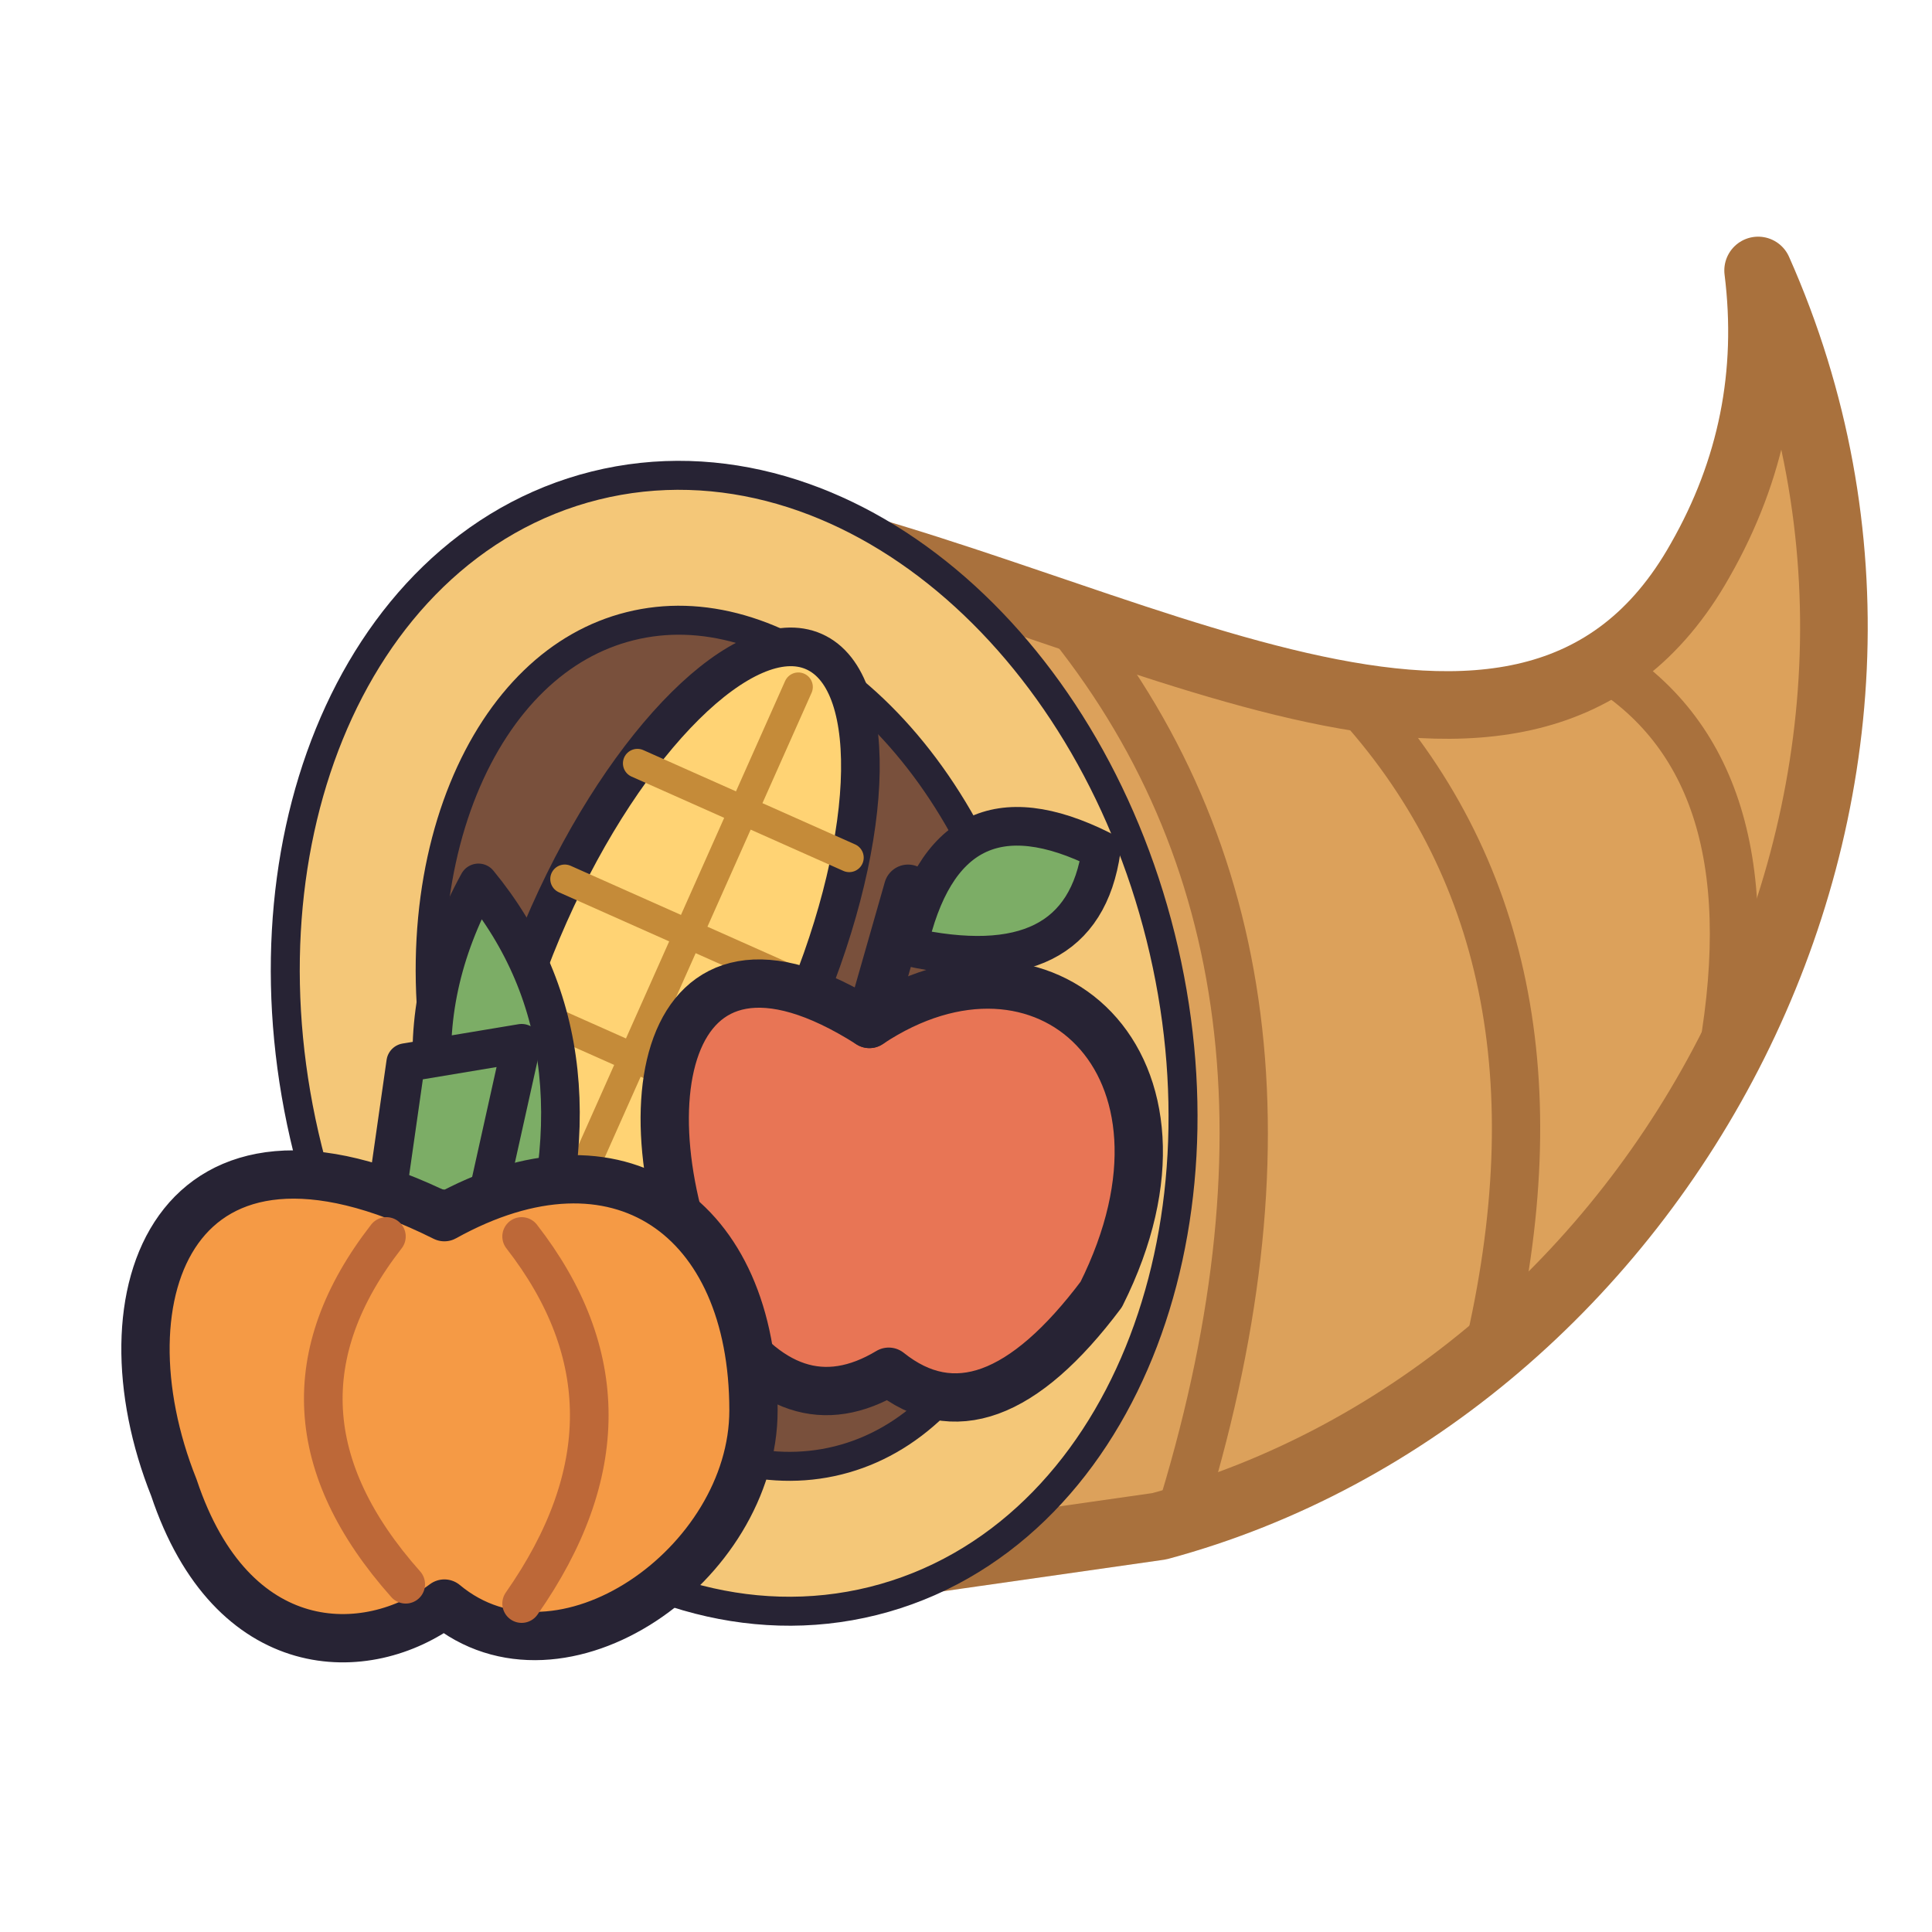
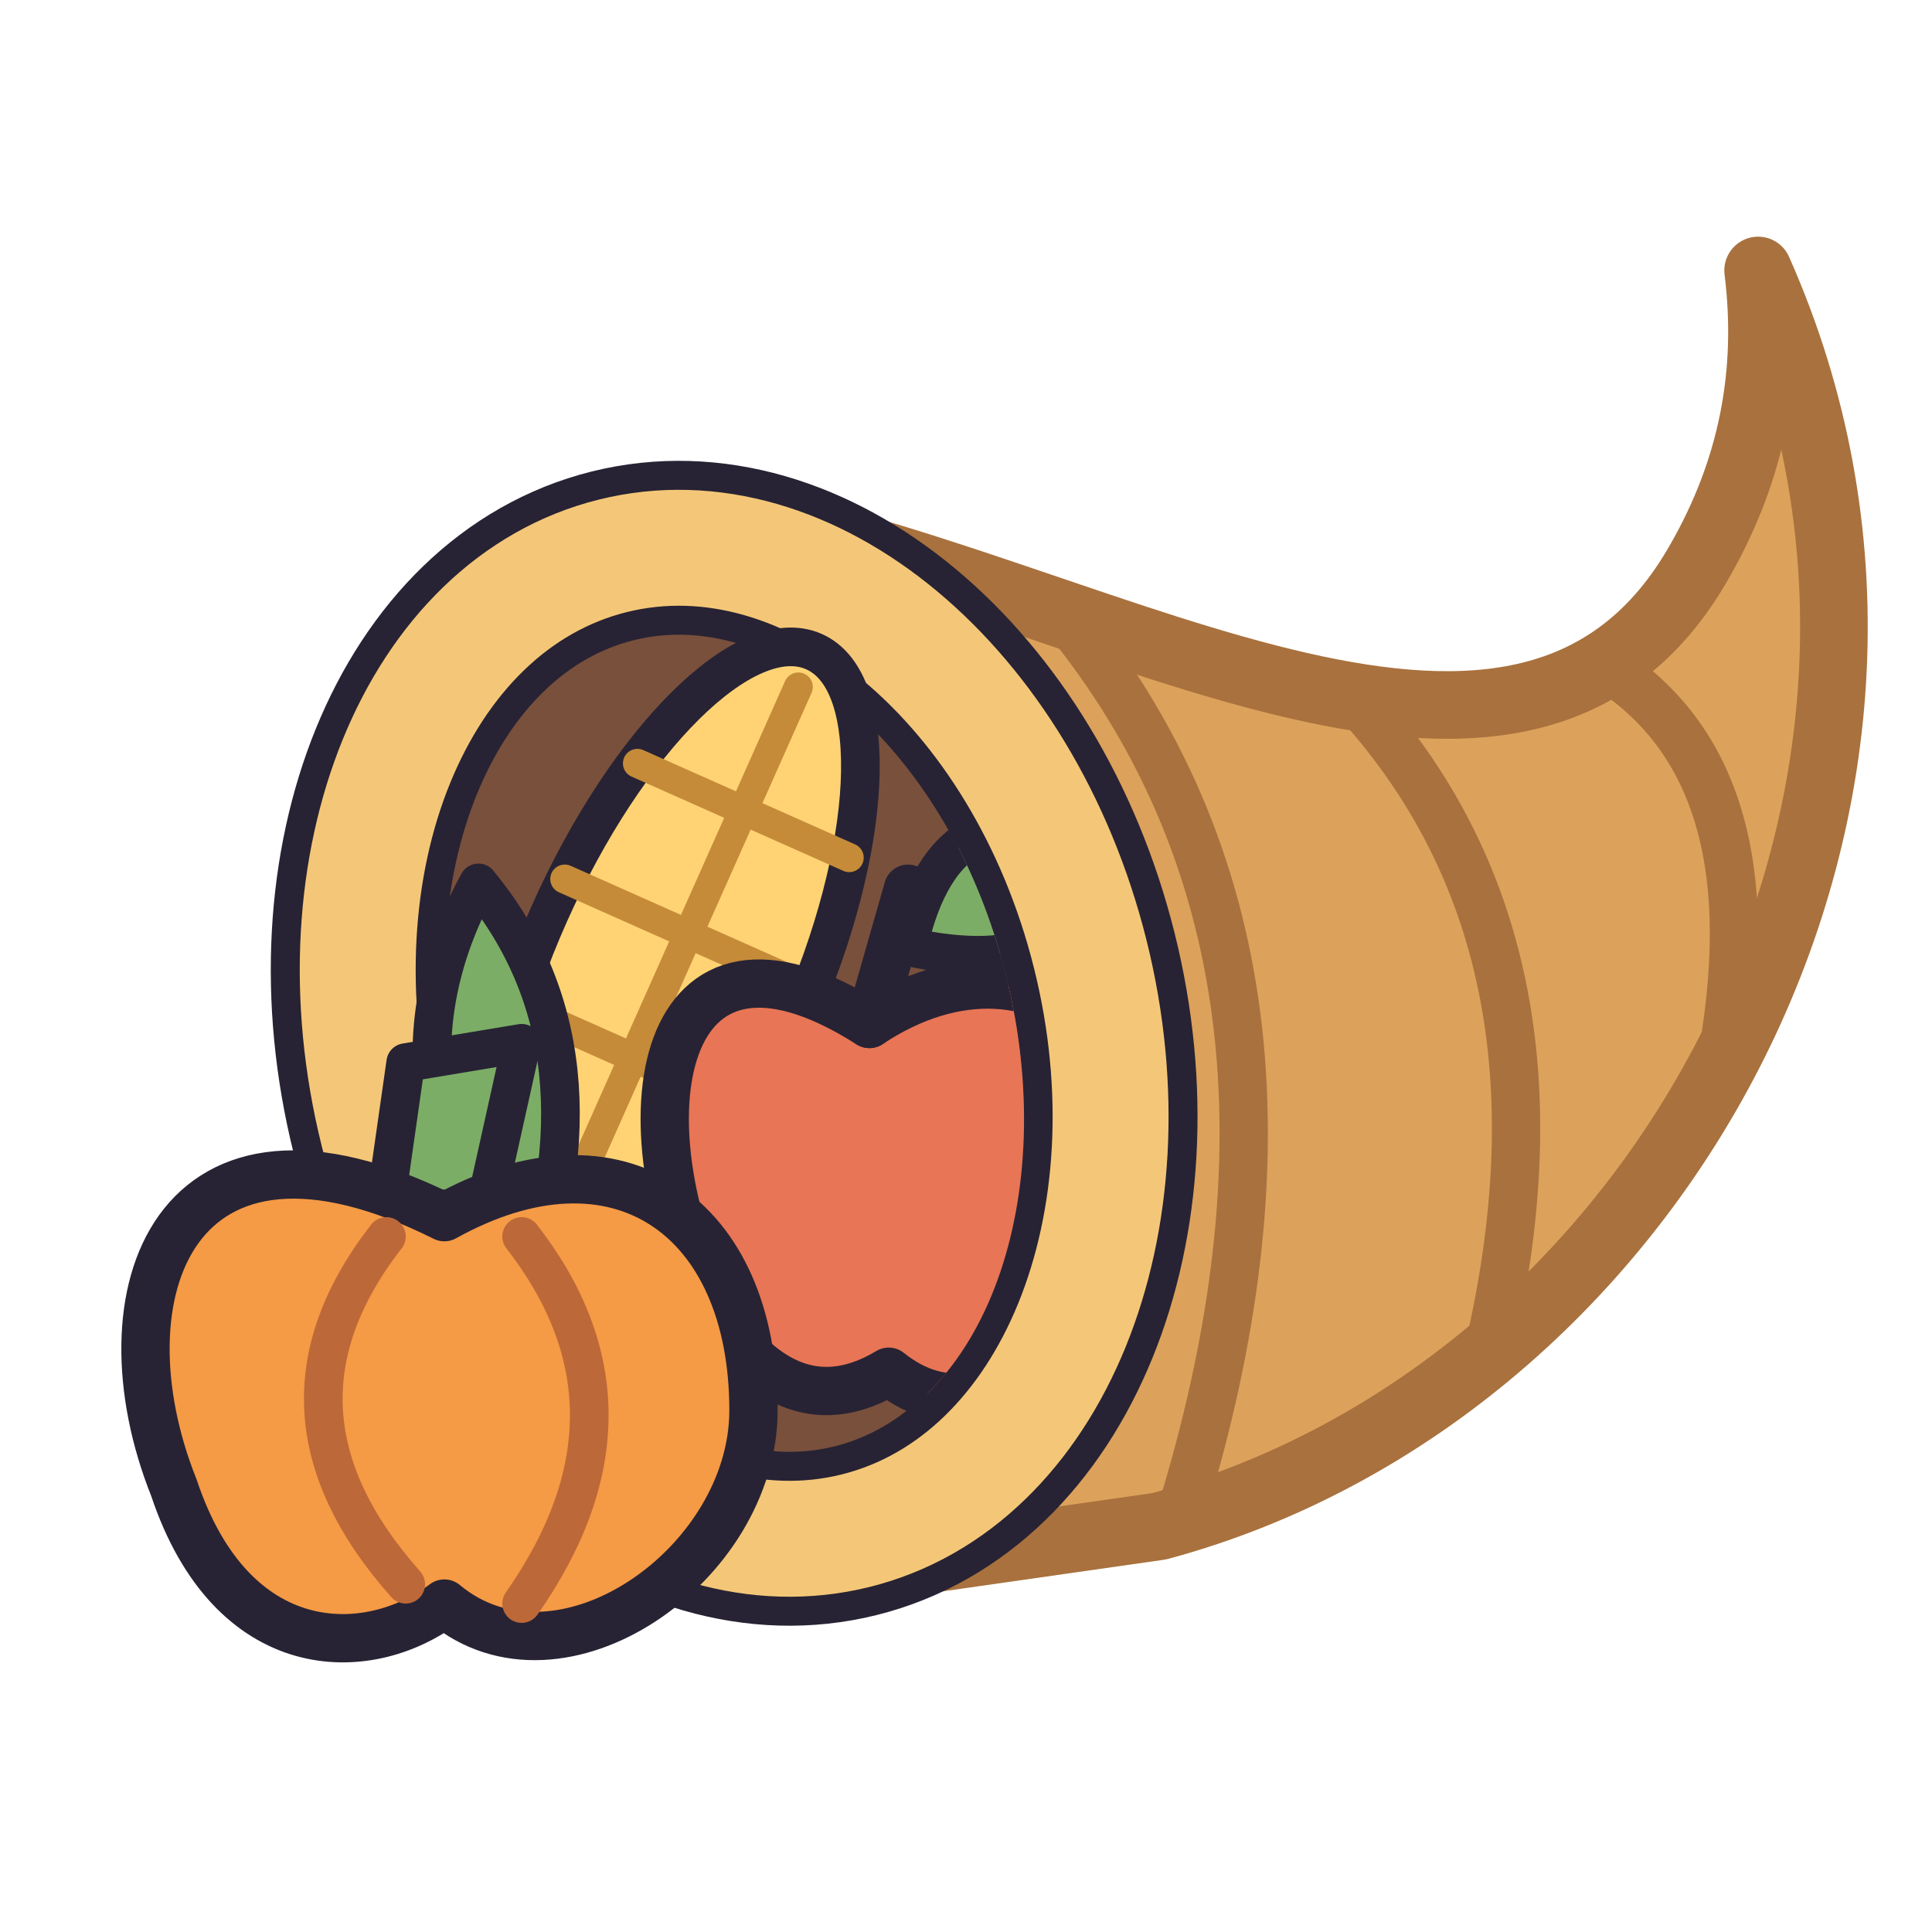
<svg xmlns="http://www.w3.org/2000/svg" viewBox="0 0 100 100" role="img" aria-labelledby="title">
  <defs>
    <ellipse id="mouth-rim" cx="38" cy="54" rx="19" ry="26" />
+     <clipPath id="inside-mouth">
+       <ellipse cx="38" cy="54" rx="14.5" ry="21.5" transform="rotate(-14 38 54)" />
+     </clipPath>
  </defs>
  <g stroke="#272334" stroke-width="3.5" stroke-linecap="round" stroke-linejoin="round">
    <path d="M39 27C58 31 79 45 88 29Q92 22 91 14C103 41 86 72 60 79L39 82Z" fill="#dca15b" stroke="#a9713d" />
    <path d="M55 31.79Q70 50 61 78.72 M70 36.05Q82 49 77 70.11 M83 34.43Q92 40 89 55.44" fill="none" stroke="#a9713d" stroke-width="2.5" />
    <g transform="rotate(-14 38 54)">
      <use href="#mouth-rim" fill="#79503c" stroke-width="9" />
      <use href="#mouth-rim" fill="none" stroke="#f4c778" stroke-width="6" />
    </g>
    <g transform="rotate(24 34 52)" stroke-width="2">
      <ellipse cx="34" cy="50" rx="7" ry="18" fill="#ffd374" />
      <path d="M28 41H40 M27 48H41 M28 55H40 M34 34V65" fill="none" stroke="#c58b39" stroke-width="1.5" />
      <path d="M34 69Q22 62 23 50Q33 55 34 69Z" fill="#7cad66" />
    </g>
-     <path d="M45 53C34 46 32 58 37 68Q41 74 46 71Q51 75 57 67C63 55 54 47 45 53Z" fill="#e87555" stroke-width="2.5" />
-     <path d="M45 53 47 46" fill="none" stroke-width="2.5" />
-     <path d="M47 49Q49 40 57 44Q56 51 47 49Z" fill="#7cad66" stroke-width="2" />
+     <g clip-path="url(#inside-mouth)">
+       <path d="M45 53C34 46 32 58 37 68Q41 74 46 71Q51 75 57 67C63 55 54 47 45 53Z" fill="#e87555" stroke-width="2.5" />
+       <path d="M45 53 47 46" fill="none" stroke-width="2.5" />
+       <path d="M47 49Q49 40 57 44Q56 51 47 49Z" fill="#7cad66" stroke-width="2" />
+     </g>
    <path d="M20 62L21 55 27 54 25 63Z" fill="#7cad66" stroke-width="2" />
    <path d="M23 63C9 56 5 67 9 77C12 86 19 86 23 83C29 88 39 81 39 73C39 63 32 58 23 63Z" fill="#f59a45" stroke-width="2.5" />
    <path d="M20 64Q13 73 21 82 M27 64Q34 73 27 83" fill="none" stroke="#bd6838" stroke-width="2" />
  </g>
</svg>
